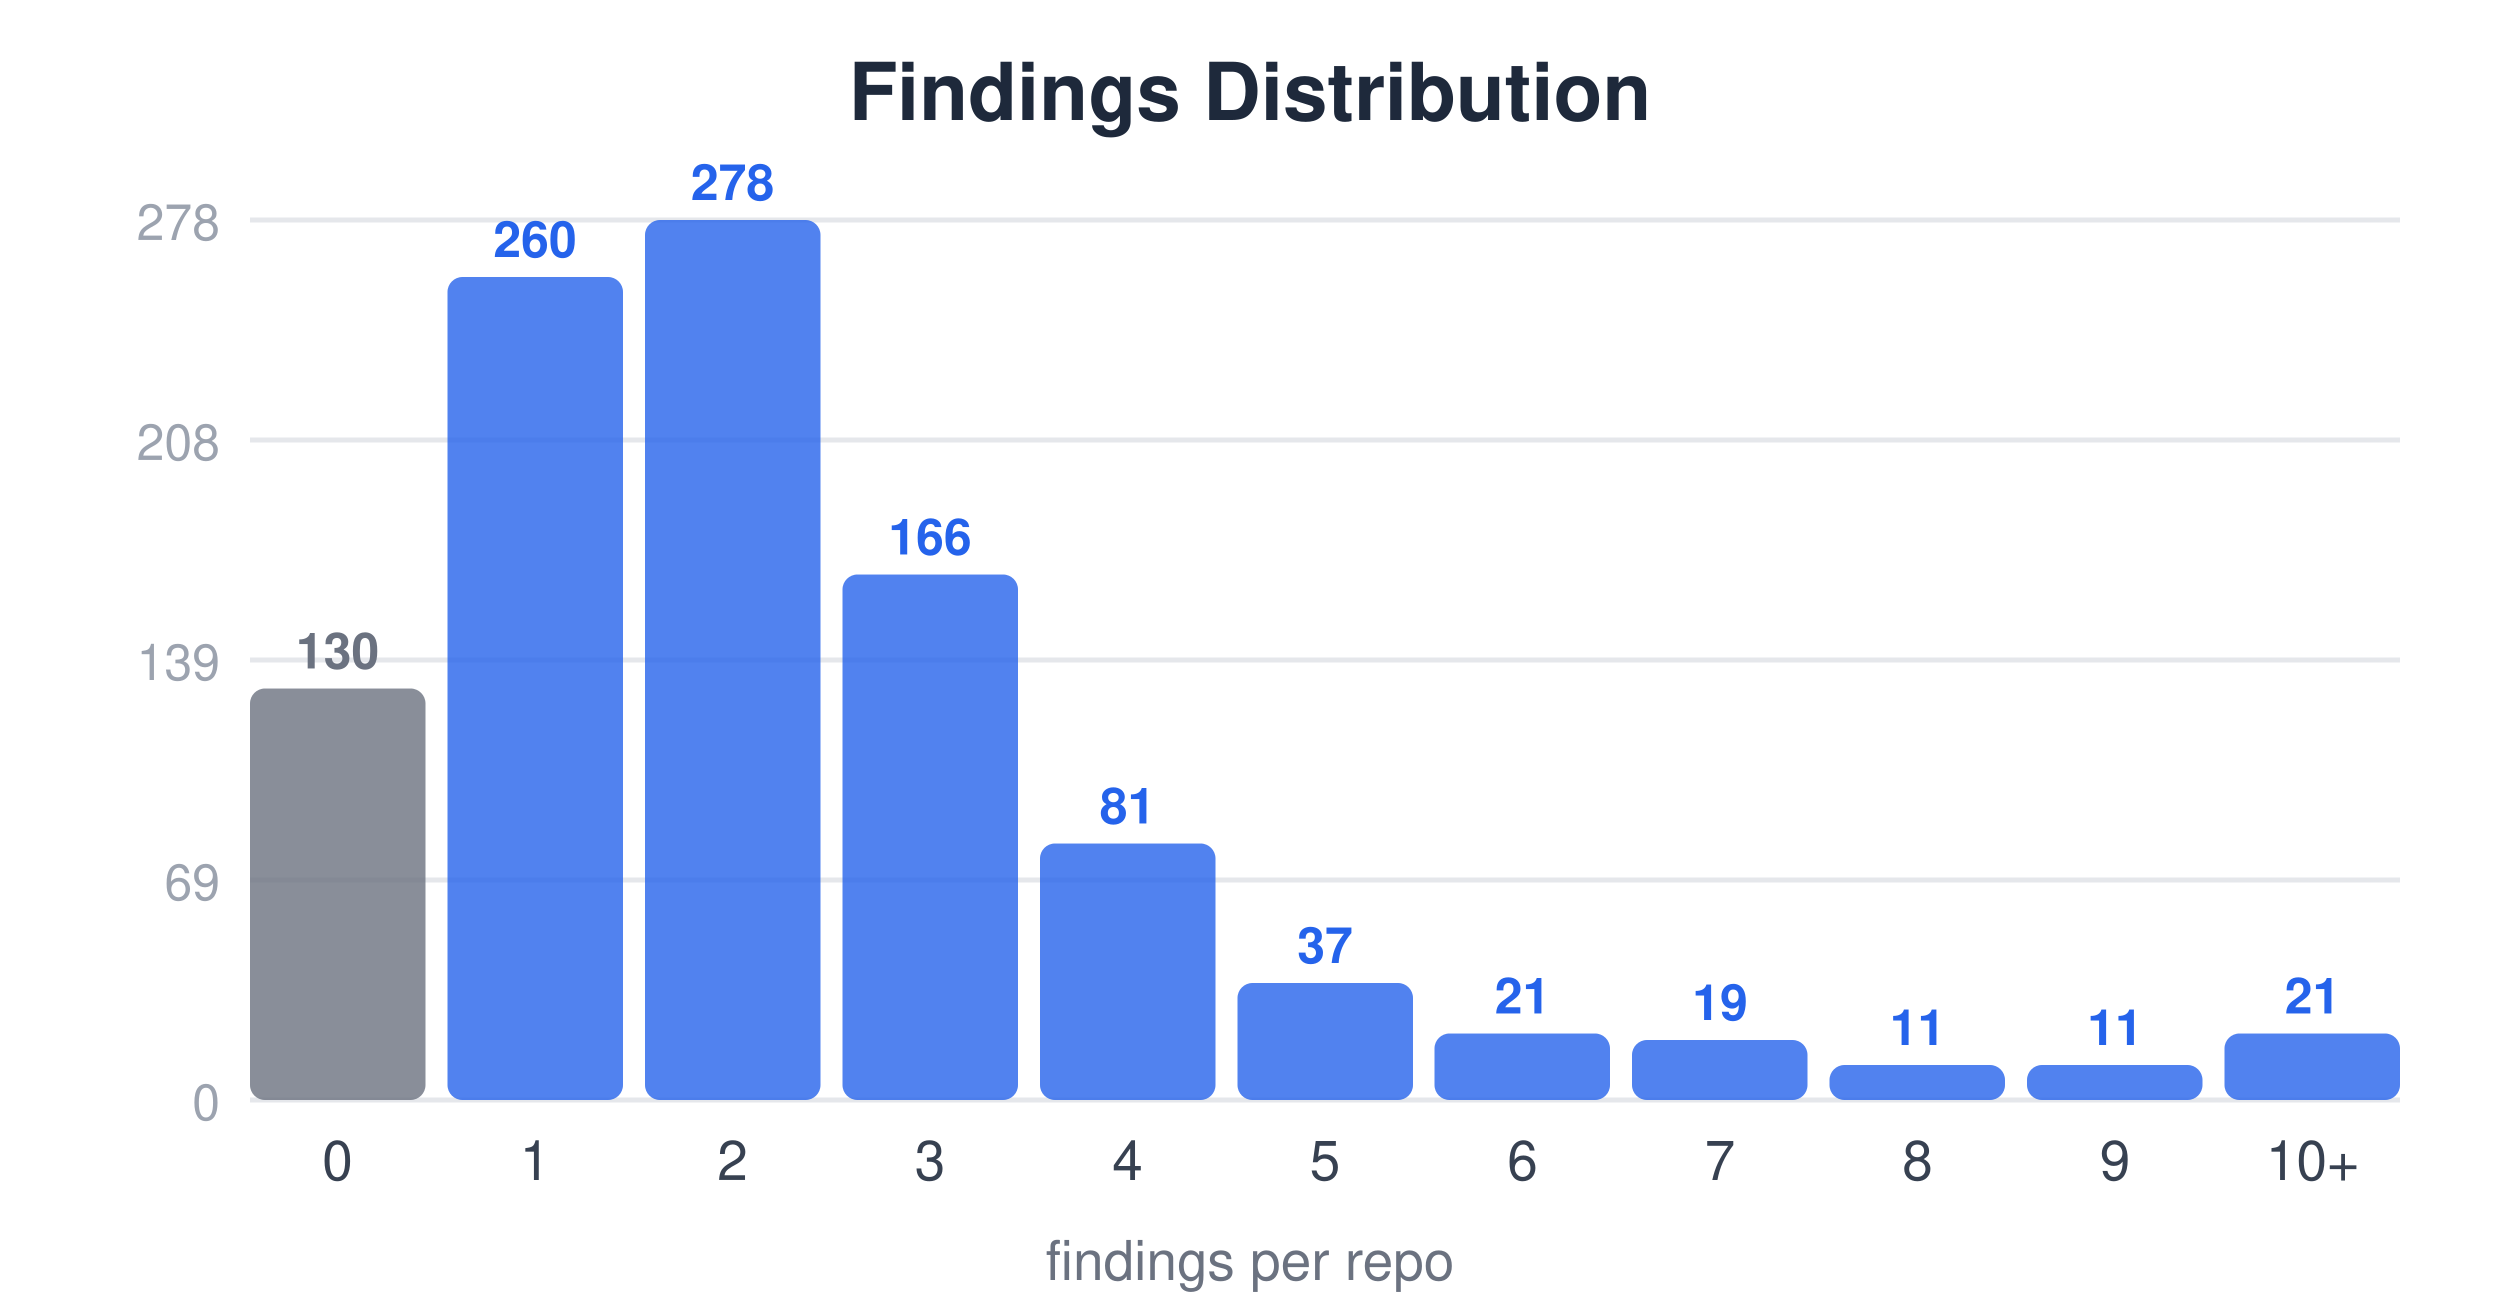
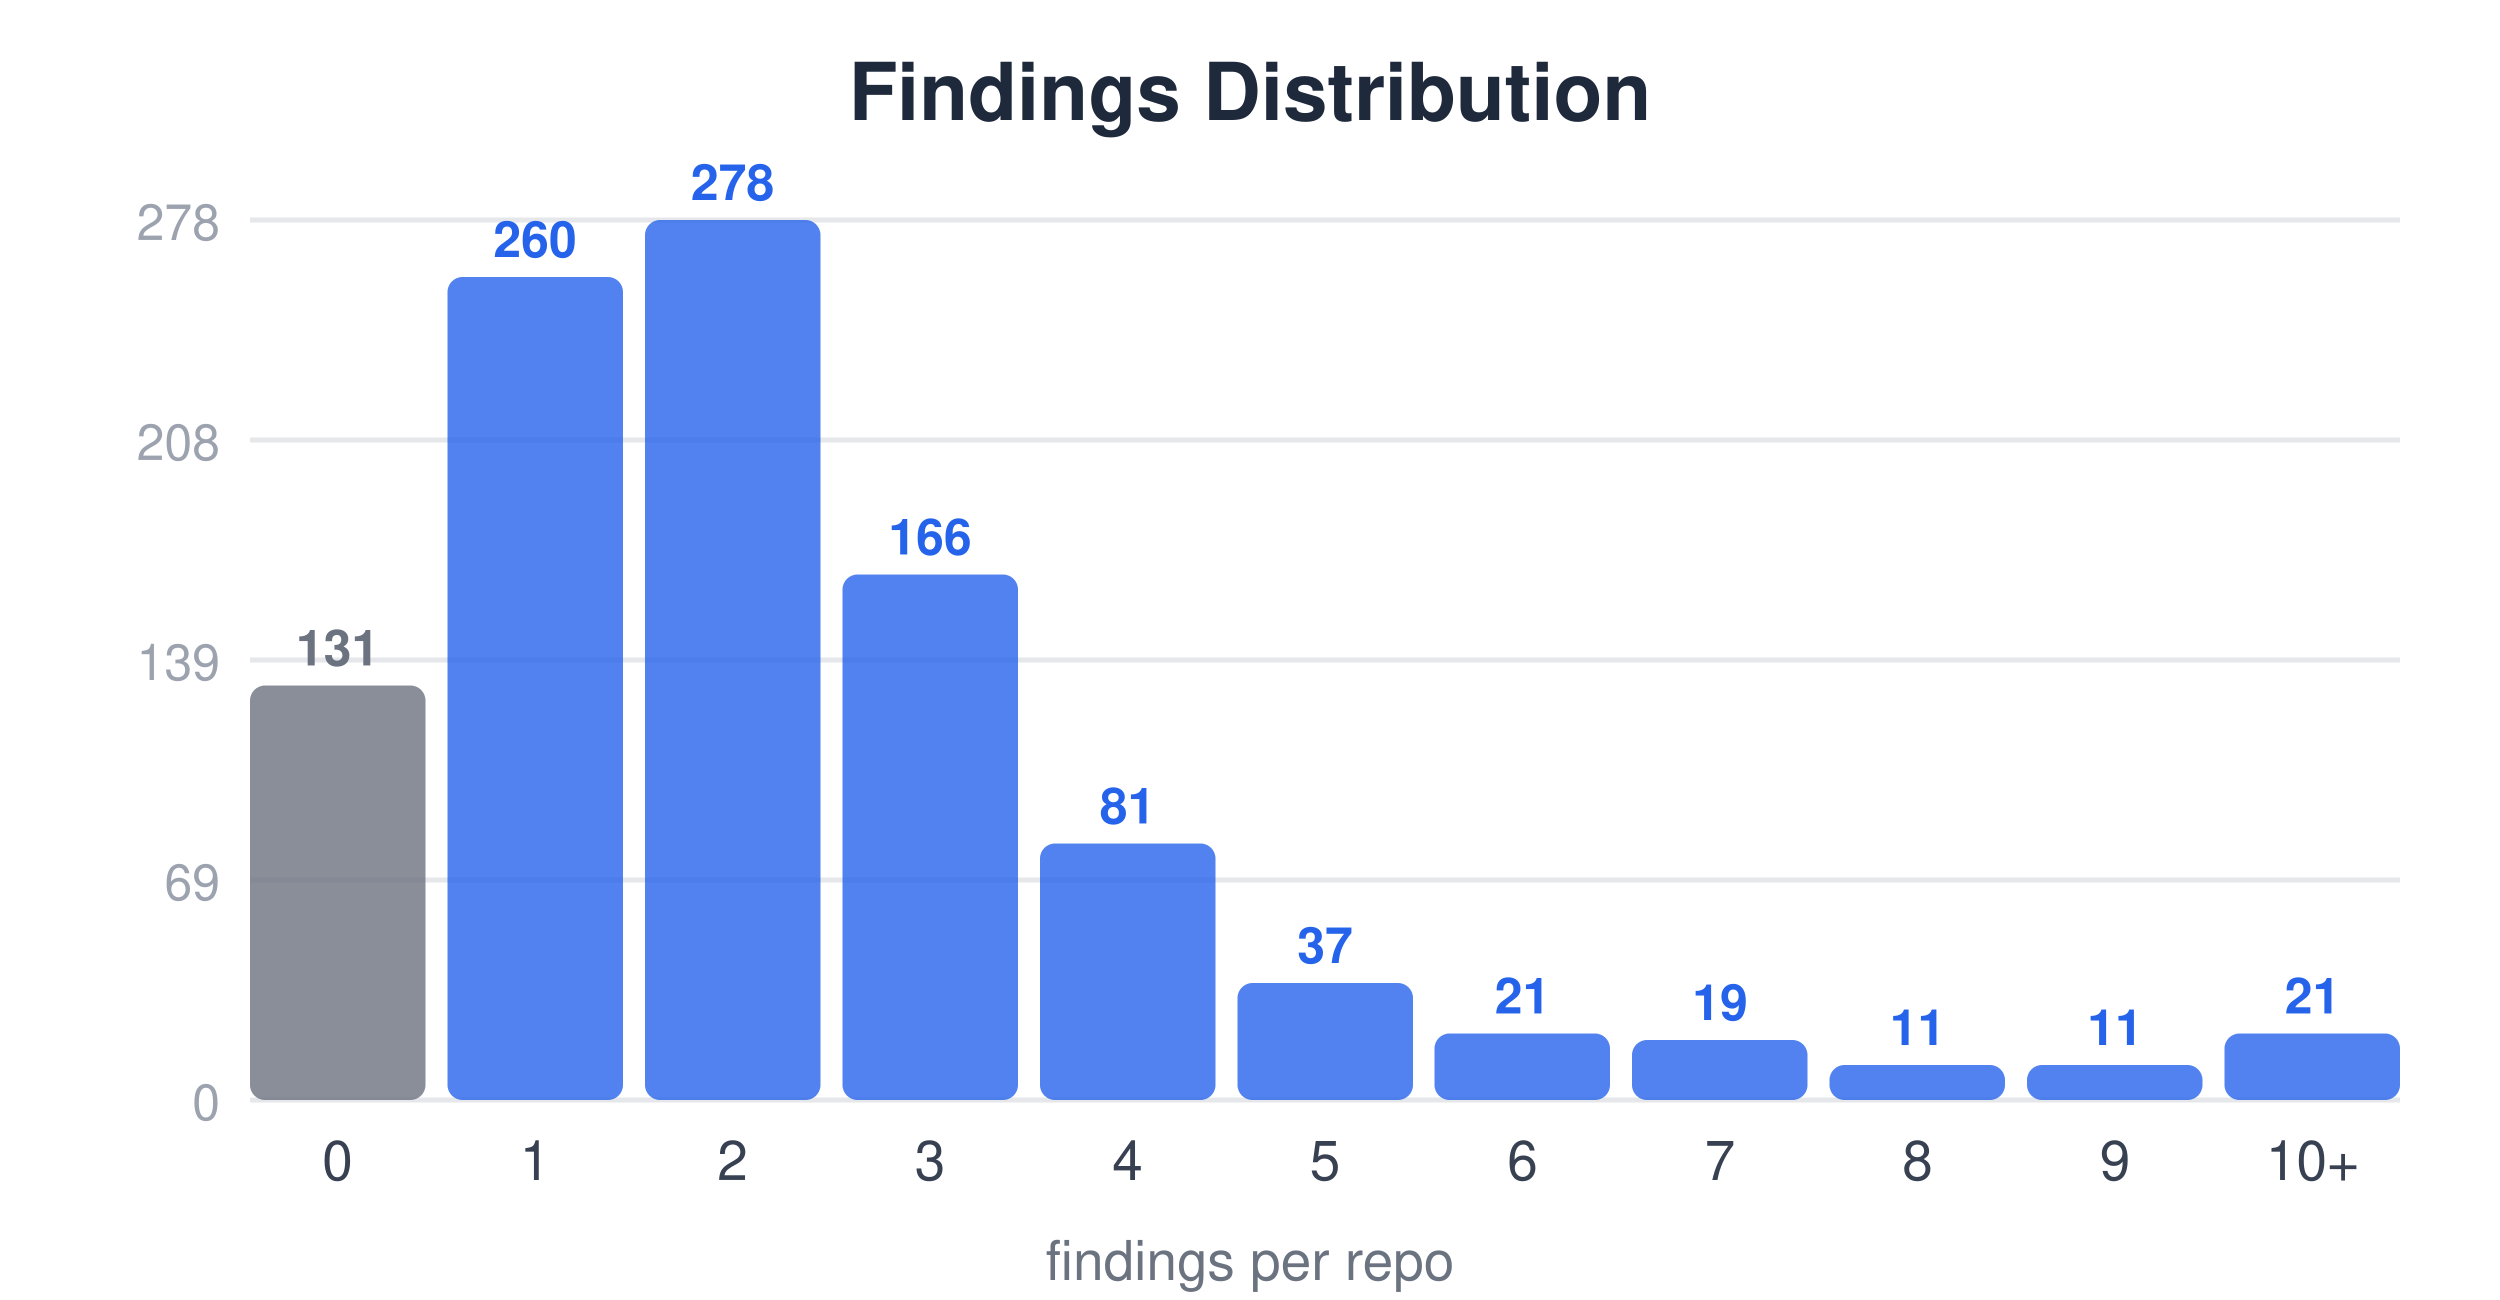
<svg xmlns="http://www.w3.org/2000/svg" viewBox="0 0 500 260" width="500" height="260" style="font-family: -apple-system, BlinkMacSystemFont, 'Segoe UI', Helvetica, Arial, sans-serif; background: #ffffff;">
  <text x="250" y="24" text-anchor="middle" font-size="16" font-weight="bold" fill="#1e293b">Findings Distribution</text>
  <line x1="50" y1="220" x2="480" y2="220" stroke="#e5e7eb" stroke-width="1" />
  <text x="44" y="224" text-anchor="end" font-size="10" fill="#9ca3af">0</text>
  <line x1="50" y1="176" x2="480" y2="176" stroke="#e5e7eb" stroke-width="1" />
  <text x="44" y="180" text-anchor="end" font-size="10" fill="#9ca3af">69</text>
  <line x1="50" y1="132" x2="480" y2="132" stroke="#e5e7eb" stroke-width="1" />
  <text x="44" y="136" text-anchor="end" font-size="10" fill="#9ca3af">139</text>
  <line x1="50" y1="88" x2="480" y2="88" stroke="#e5e7eb" stroke-width="1" />
  <text x="44" y="92" text-anchor="end" font-size="10" fill="#9ca3af">208</text>
  <line x1="50" y1="44" x2="480" y2="44" stroke="#e5e7eb" stroke-width="1" />
  <text x="44" y="48" text-anchor="end" font-size="10" fill="#9ca3af">278</text>
-   <rect x="50.0" y="137.7" width="35.1" height="82.3" rx="3" fill="#6b7280" opacity="0.8" />
+   <rect x="50.0" y="137.1" width="35.1" height="82.9" rx="3" fill="#6b7280" opacity="0.8" />
  <text x="67.5" y="236" text-anchor="middle" font-size="11" fill="#374151">0</text>
-   <text x="67.5" y="133.7" text-anchor="middle" font-size="10" font-weight="600" fill="#6b7280">130</text>
+   <text x="67.5" y="133.1" text-anchor="middle" font-size="10" font-weight="600" fill="#6b7280">131</text>
  <rect x="89.5" y="55.4" width="35.1" height="164.6" rx="3" fill="#2563eb" opacity="0.8" />
  <text x="107.0" y="236" text-anchor="middle" font-size="11" fill="#374151">1</text>
  <text x="107.0" y="51.4" text-anchor="middle" font-size="10" font-weight="600" fill="#2563eb">260</text>
  <rect x="129.0" y="44.0" width="35.1" height="176.0" rx="3" fill="#2563eb" opacity="0.8" />
  <text x="146.5" y="236" text-anchor="middle" font-size="11" fill="#374151">2</text>
  <text x="146.5" y="40.0" text-anchor="middle" font-size="10" font-weight="600" fill="#2563eb">278</text>
  <rect x="168.5" y="114.9" width="35.1" height="105.1" rx="3" fill="#2563eb" opacity="0.8" />
  <text x="186.0" y="236" text-anchor="middle" font-size="11" fill="#374151">3</text>
  <text x="186.0" y="110.9" text-anchor="middle" font-size="10" font-weight="600" fill="#2563eb">166</text>
  <rect x="208.0" y="168.7" width="35.1" height="51.3" rx="3" fill="#2563eb" opacity="0.8" />
  <text x="225.5" y="236" text-anchor="middle" font-size="11" fill="#374151">4</text>
  <text x="225.5" y="164.7" text-anchor="middle" font-size="10" font-weight="600" fill="#2563eb">81</text>
  <rect x="247.5" y="196.6" width="35.1" height="23.4" rx="3" fill="#2563eb" opacity="0.8" />
  <text x="265.0" y="236" text-anchor="middle" font-size="11" fill="#374151">5</text>
  <text x="265.0" y="192.6" text-anchor="middle" font-size="10" font-weight="600" fill="#2563eb">37</text>
  <rect x="286.9" y="206.7" width="35.1" height="13.3" rx="3" fill="#2563eb" opacity="0.8" />
  <text x="304.5" y="236" text-anchor="middle" font-size="11" fill="#374151">6</text>
  <text x="304.5" y="202.7" text-anchor="middle" font-size="10" font-weight="600" fill="#2563eb">21</text>
  <rect x="326.4" y="208.0" width="35.1" height="12.0" rx="3" fill="#2563eb" opacity="0.8" />
  <text x="344.0" y="236" text-anchor="middle" font-size="11" fill="#374151">7</text>
  <text x="344.0" y="204.0" text-anchor="middle" font-size="10" font-weight="600" fill="#2563eb">19</text>
  <rect x="365.9" y="213.0" width="35.1" height="7.0" rx="3" fill="#2563eb" opacity="0.8" />
  <text x="383.5" y="236" text-anchor="middle" font-size="11" fill="#374151">8</text>
  <text x="383.5" y="209.0" text-anchor="middle" font-size="10" font-weight="600" fill="#2563eb">11</text>
  <rect x="405.4" y="213.0" width="35.1" height="7.0" rx="3" fill="#2563eb" opacity="0.8" />
  <text x="423.0" y="236" text-anchor="middle" font-size="11" fill="#374151">9</text>
  <text x="423.0" y="209.0" text-anchor="middle" font-size="10" font-weight="600" fill="#2563eb">11</text>
  <rect x="444.9" y="206.7" width="35.1" height="13.3" rx="3" fill="#2563eb" opacity="0.8" />
  <text x="462.5" y="236" text-anchor="middle" font-size="11" fill="#374151">10+</text>
  <text x="462.5" y="202.7" text-anchor="middle" font-size="10" font-weight="600" fill="#2563eb">21</text>
  <text x="250" y="256" text-anchor="middle" font-size="11" fill="#6b7280">findings per repo</text>
</svg>
